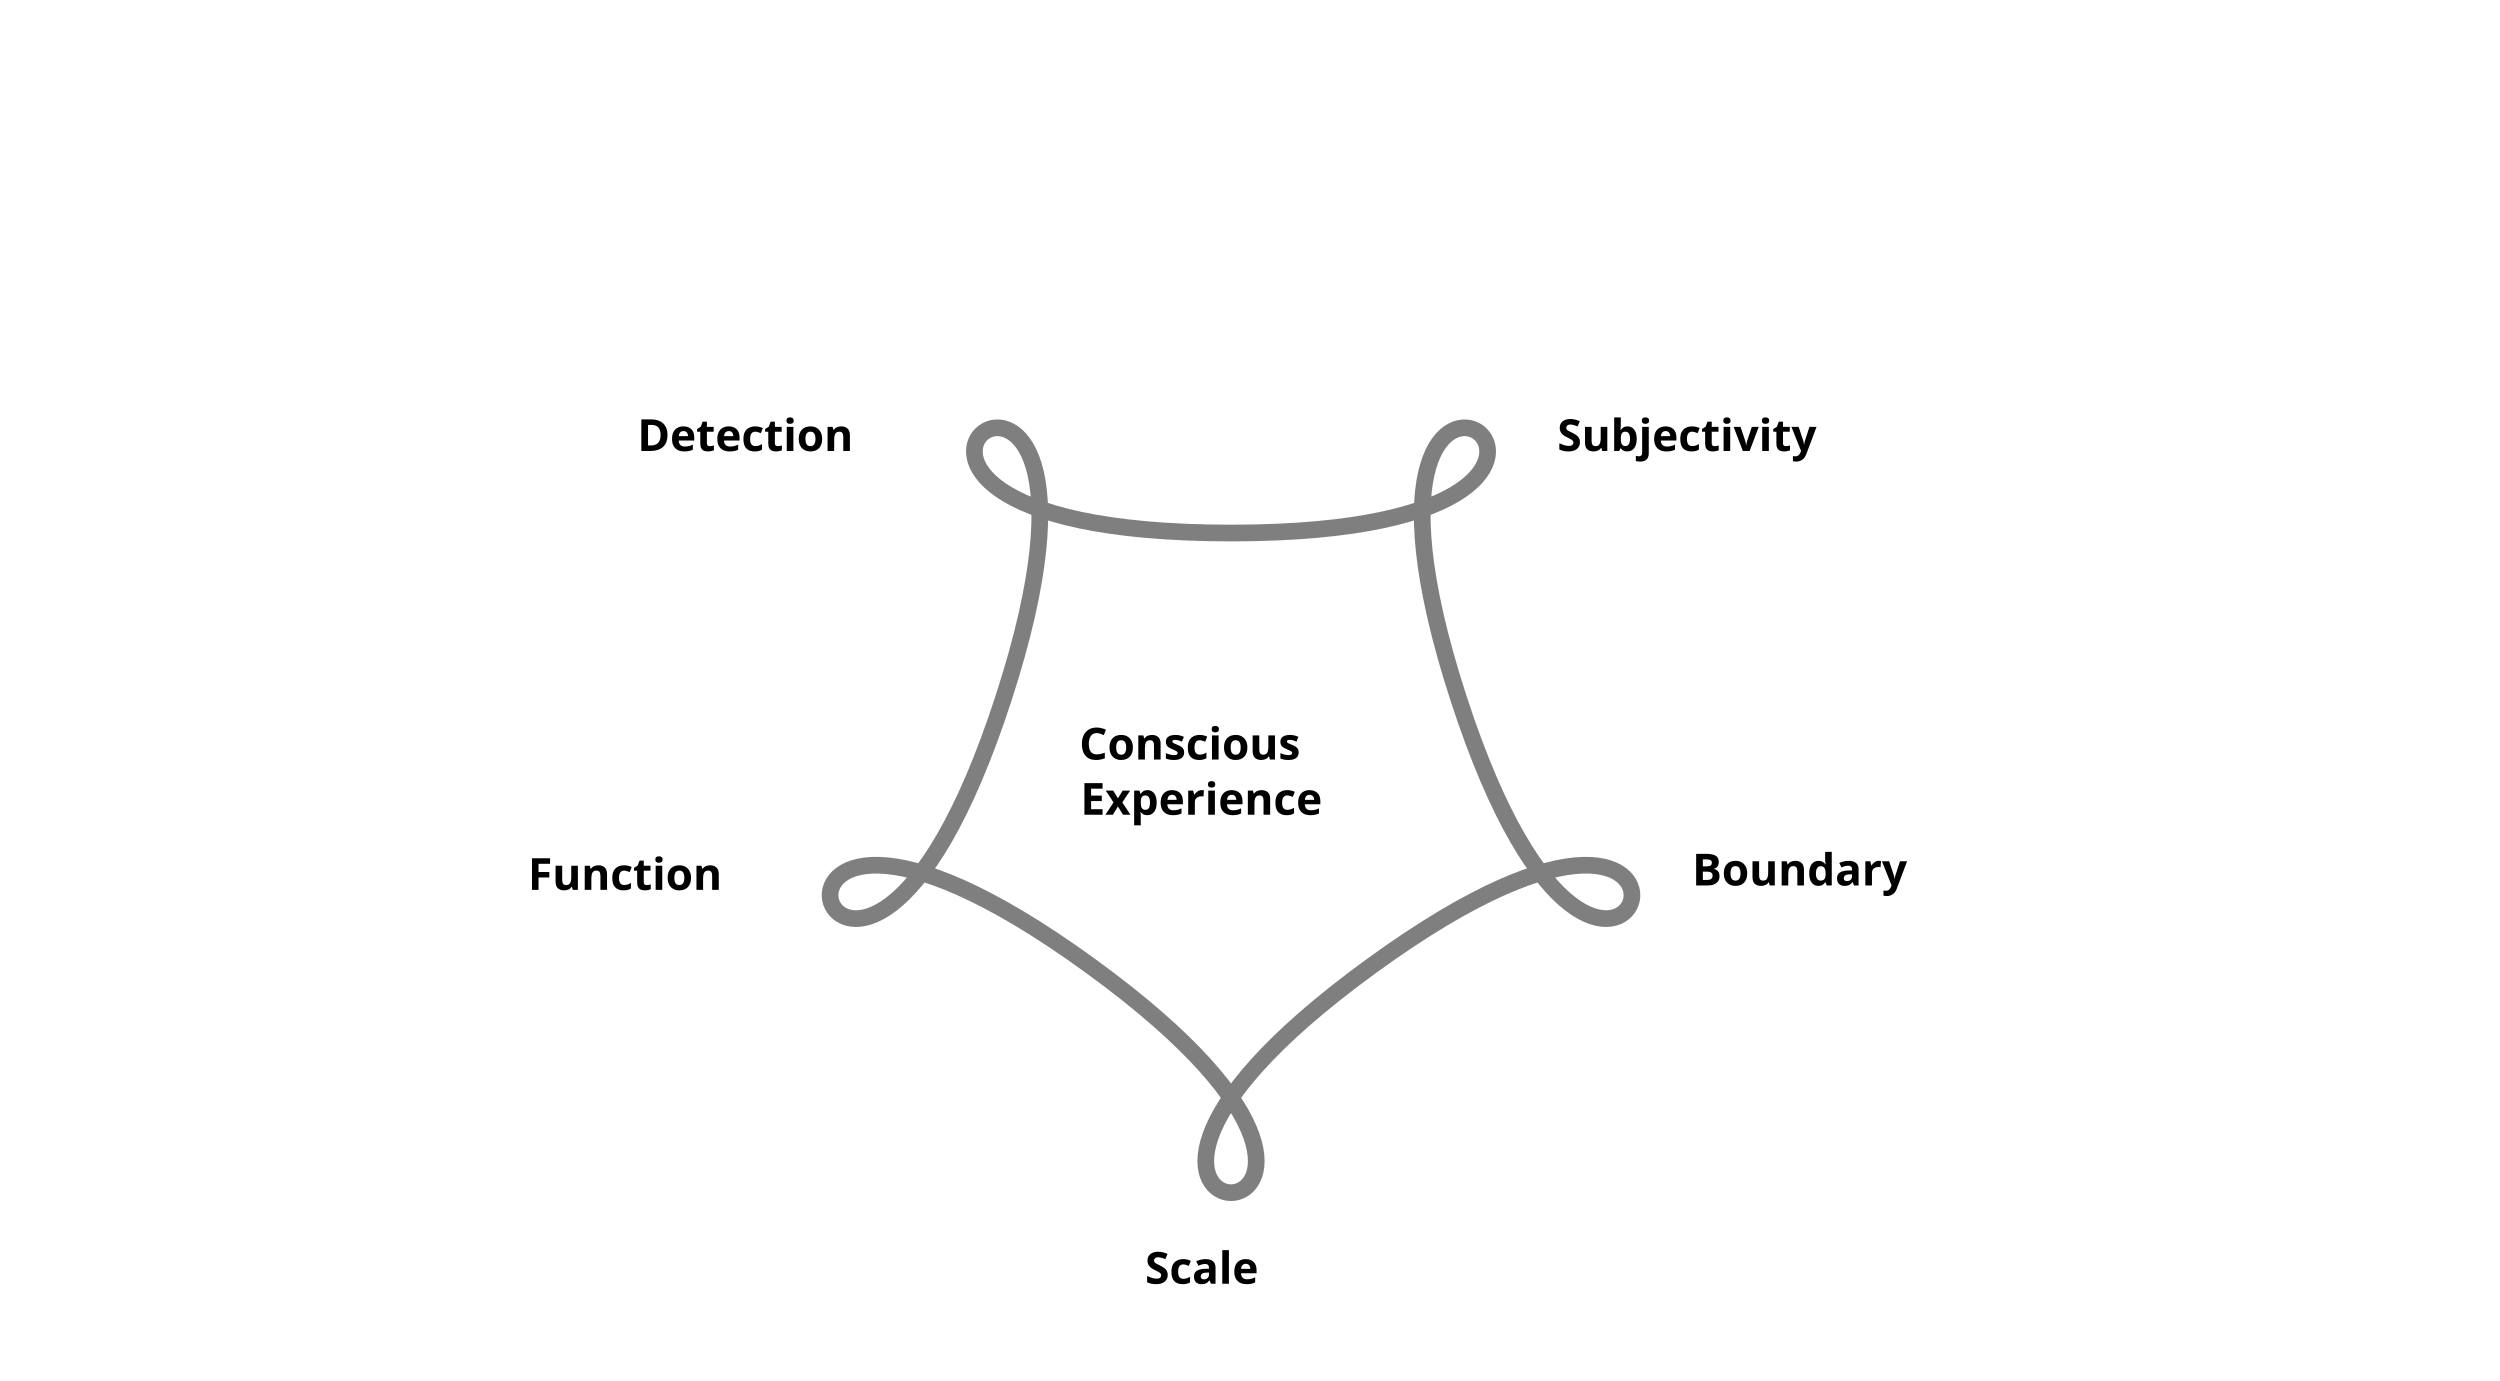
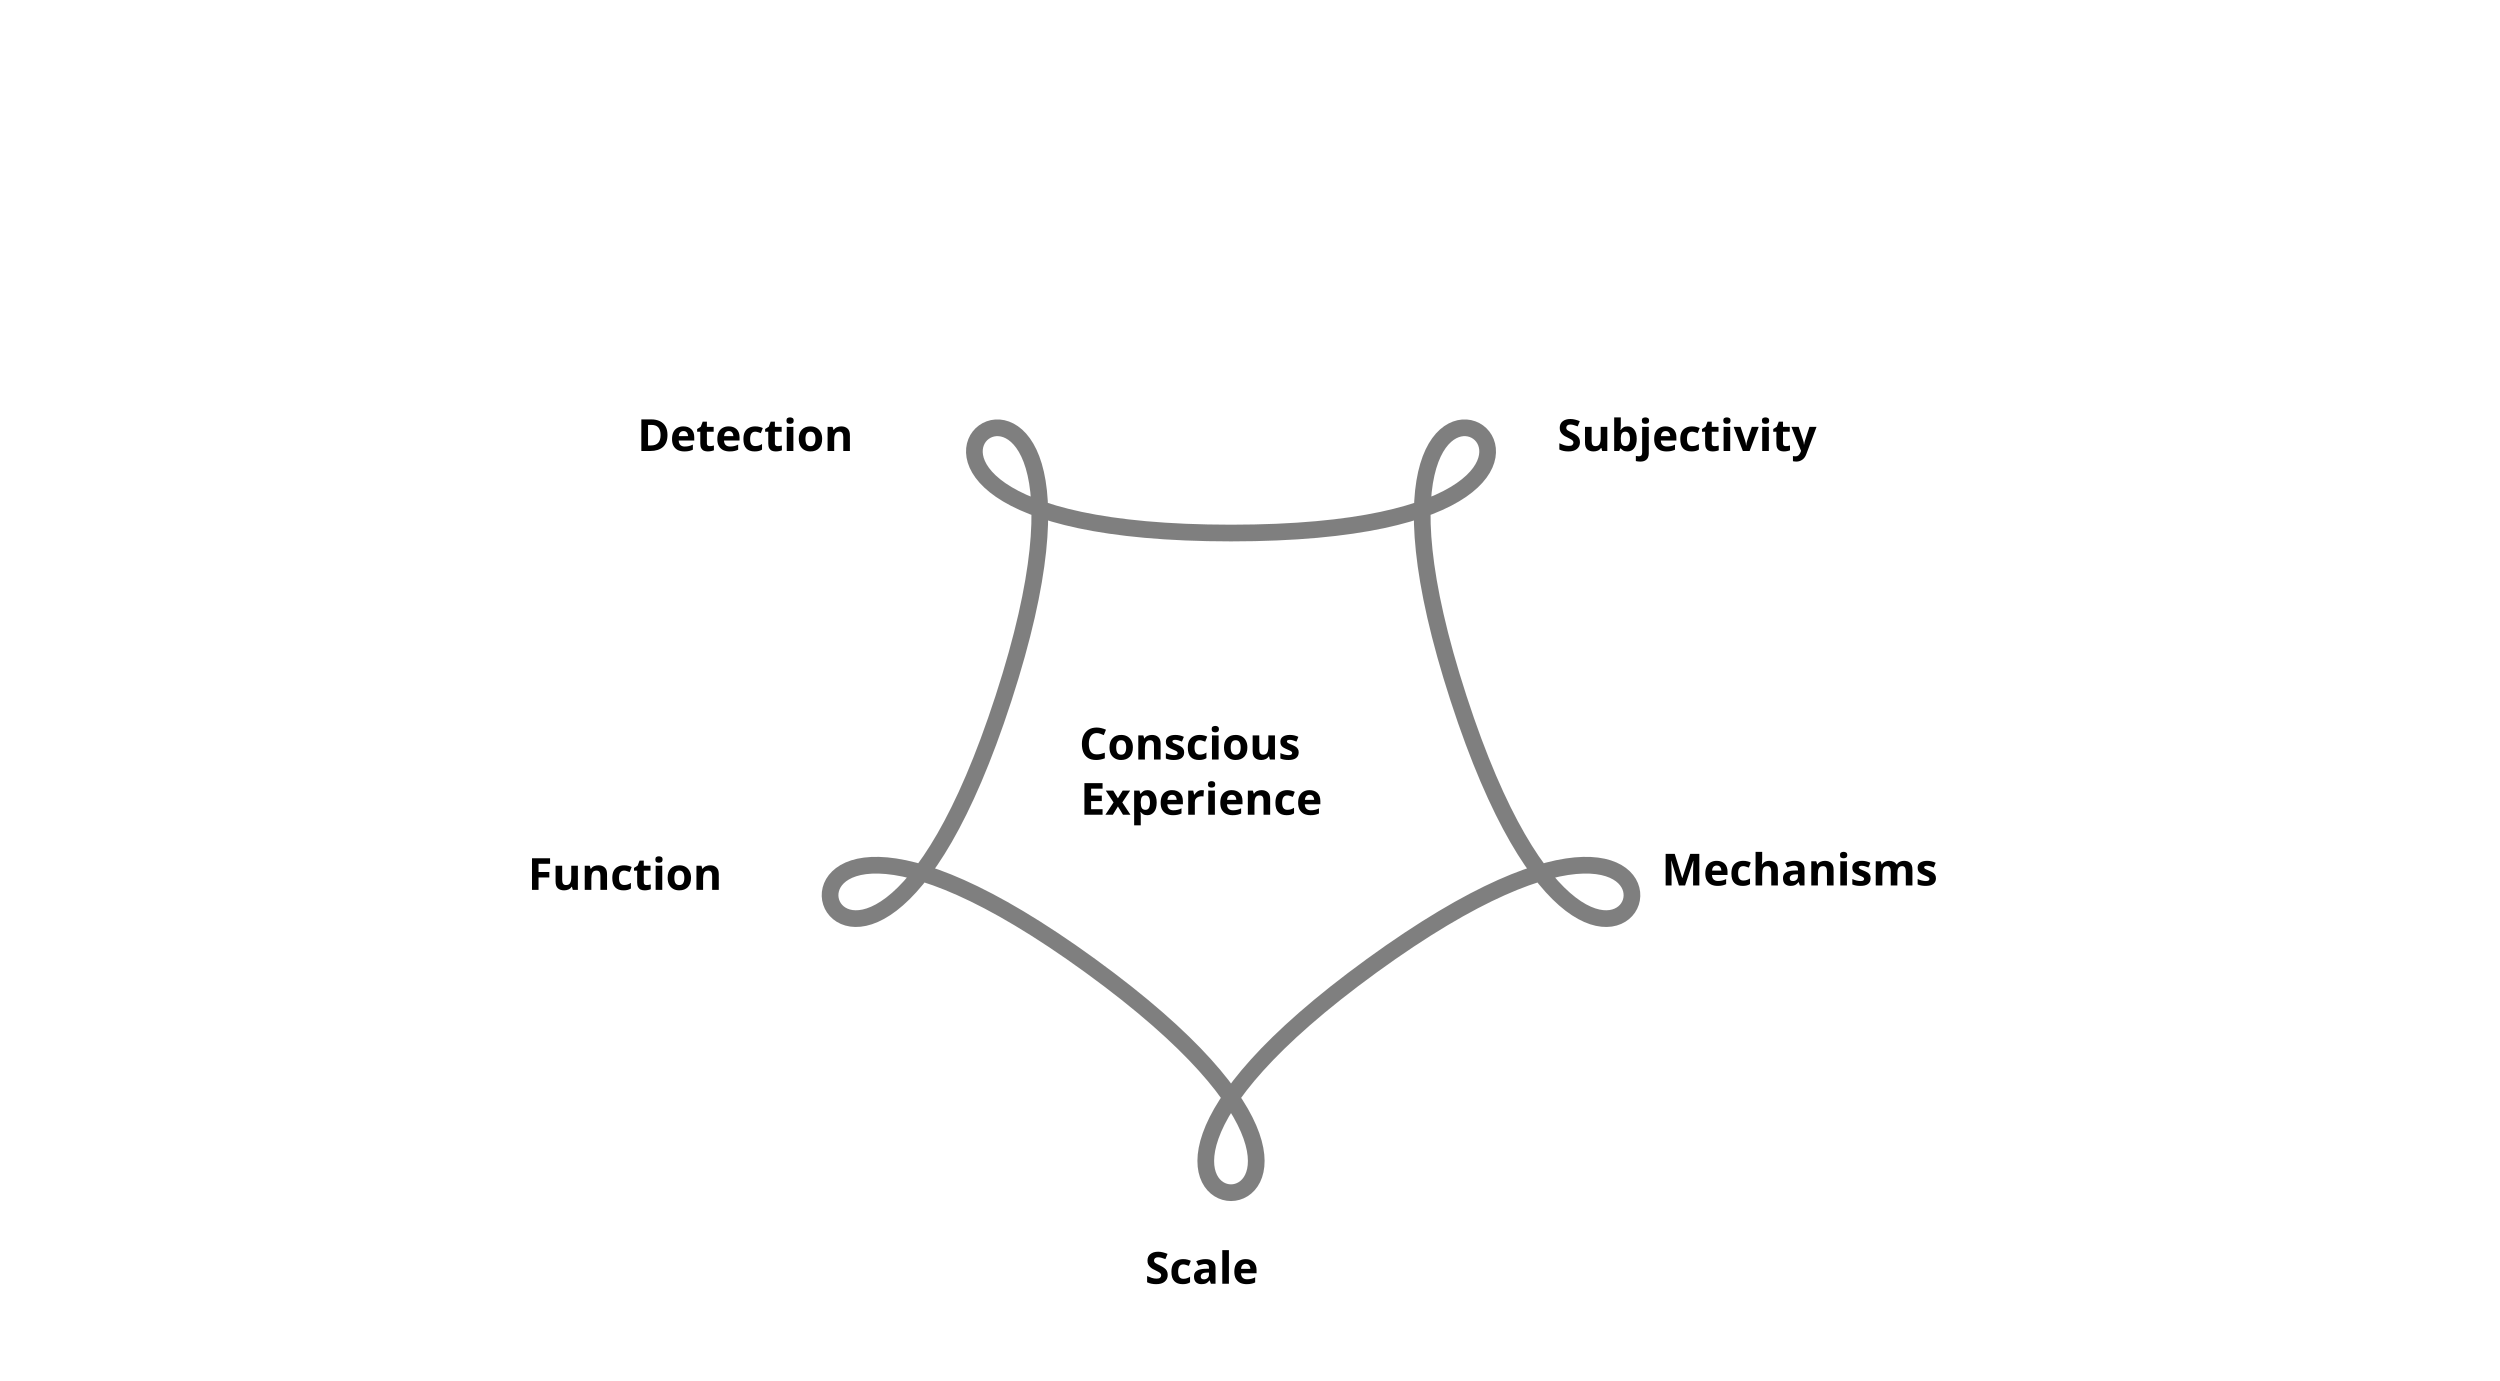
<svg xmlns="http://www.w3.org/2000/svg" width="1440pt" height="795pt" viewBox="0 0 508 280.458" version="1.1" id="svg951">
  <defs id="defs945" />
  <g id="layer1" transform="translate(0.6268075,-0.7271382)">
    <path style="opacity:0.5;fill:none;stroke:#000000;stroke-width:7.324;stroke-miterlimit:10;stroke-dasharray:none;stop-color:#000000" id="path25" transform="matrix(0,0.4632652,-0.4632652,0,314.1511,49.24855)" d="m 129.067,139.522 c 1e-5,-225.742 -142.186,-30.039 72.507,-99.797 214.693,-69.758 -15.369,-144.51 117.319,38.119 132.688,182.629 132.688,-59.273 0,123.356 C 186.205,383.829 416.267,309.077 201.574,239.319 -13.119,169.561 129.067,365.264 129.067,139.522 Z" />
    <text xml:space="preserve" style="font-weight:bold;font-size:8.977px;line-height:1.25;font-family:sans-serif;-inkscape-font-specification:'sans-serif Bold';stroke-width:0.224" x="347.996" y="92.364" id="text875">
      <tspan id="tspan873" x="347.996" y="92.364" style="text-align:center;text-anchor:middle;stroke-width:0.224">Subjectivity</tspan>
    </text>
    <text xml:space="preserve" style="font-weight:bold;font-size:8.977px;line-height:1.25;font-family:sans-serif;-inkscape-font-specification:'sans-serif Bold';stroke-width:0.224" x="249.408" y="261.577" id="text875-1-8">
      <tspan id="tspan873-0-9" x="249.408" y="261.577" style="text-align:center;text-anchor:middle;stroke-width:0.224">Scale</tspan>
    </text>
    <text xml:space="preserve" style="font-weight:bold;font-size:8.977px;line-height:1.25;font-family:sans-serif;-inkscape-font-specification:'sans-serif Bold';stroke-width:0.224" x="370.891" y="180.648" id="text875-1">
-       <tspan id="tspan873-0" x="370.891" y="180.648" style="text-align:center;text-anchor:middle;stroke-width:0.224">Boundary</tspan>
+       <tspan id="tspan873-0" x="370.891" y="180.648" style="text-align:center;text-anchor:middle;fill:#000000;stroke-width:0.224">Mechanisms</tspan>
    </text>
    <text xml:space="preserve" style="font-weight:bold;font-size:8.977px;line-height:1.25;font-family:sans-serif;-inkscape-font-specification:'sans-serif Bold';stroke-width:0.224" x="132.213" y="181.553" id="text875-1-8-0">
      <tspan id="tspan873-0-9-1" x="132.213" y="181.553" style="text-align:center;text-anchor:middle;stroke-width:0.224">Function</tspan>
    </text>
    <text xml:space="preserve" style="font-weight:bold;font-size:8.977px;line-height:1.25;font-family:sans-serif;-inkscape-font-specification:'sans-serif Bold';stroke-width:0.224" x="156.641" y="92.364" id="text875-1-8-3">
      <tspan id="tspan873-0-9-4" x="156.641" y="92.364" style="text-align:center;text-anchor:middle;stroke-width:0.224">Detection</tspan>
    </text>
    <text xml:space="preserve" style="font-weight:bold;font-size:8.977px;line-height:1.25;font-family:sans-serif;-inkscape-font-specification:'sans-serif Bold';stroke-width:0.224" x="249.318" y="155.059" id="text941">
      <tspan id="tspan939" x="249.318" y="155.059" style="text-align:center;text-anchor:middle;stroke-width:0.224">Conscious</tspan>
      <tspan x="249.318" y="166.281" style="text-align:center;text-anchor:middle;stroke-width:0.224" id="tspan943">Experience</tspan>
    </text>
  </g>
</svg>
